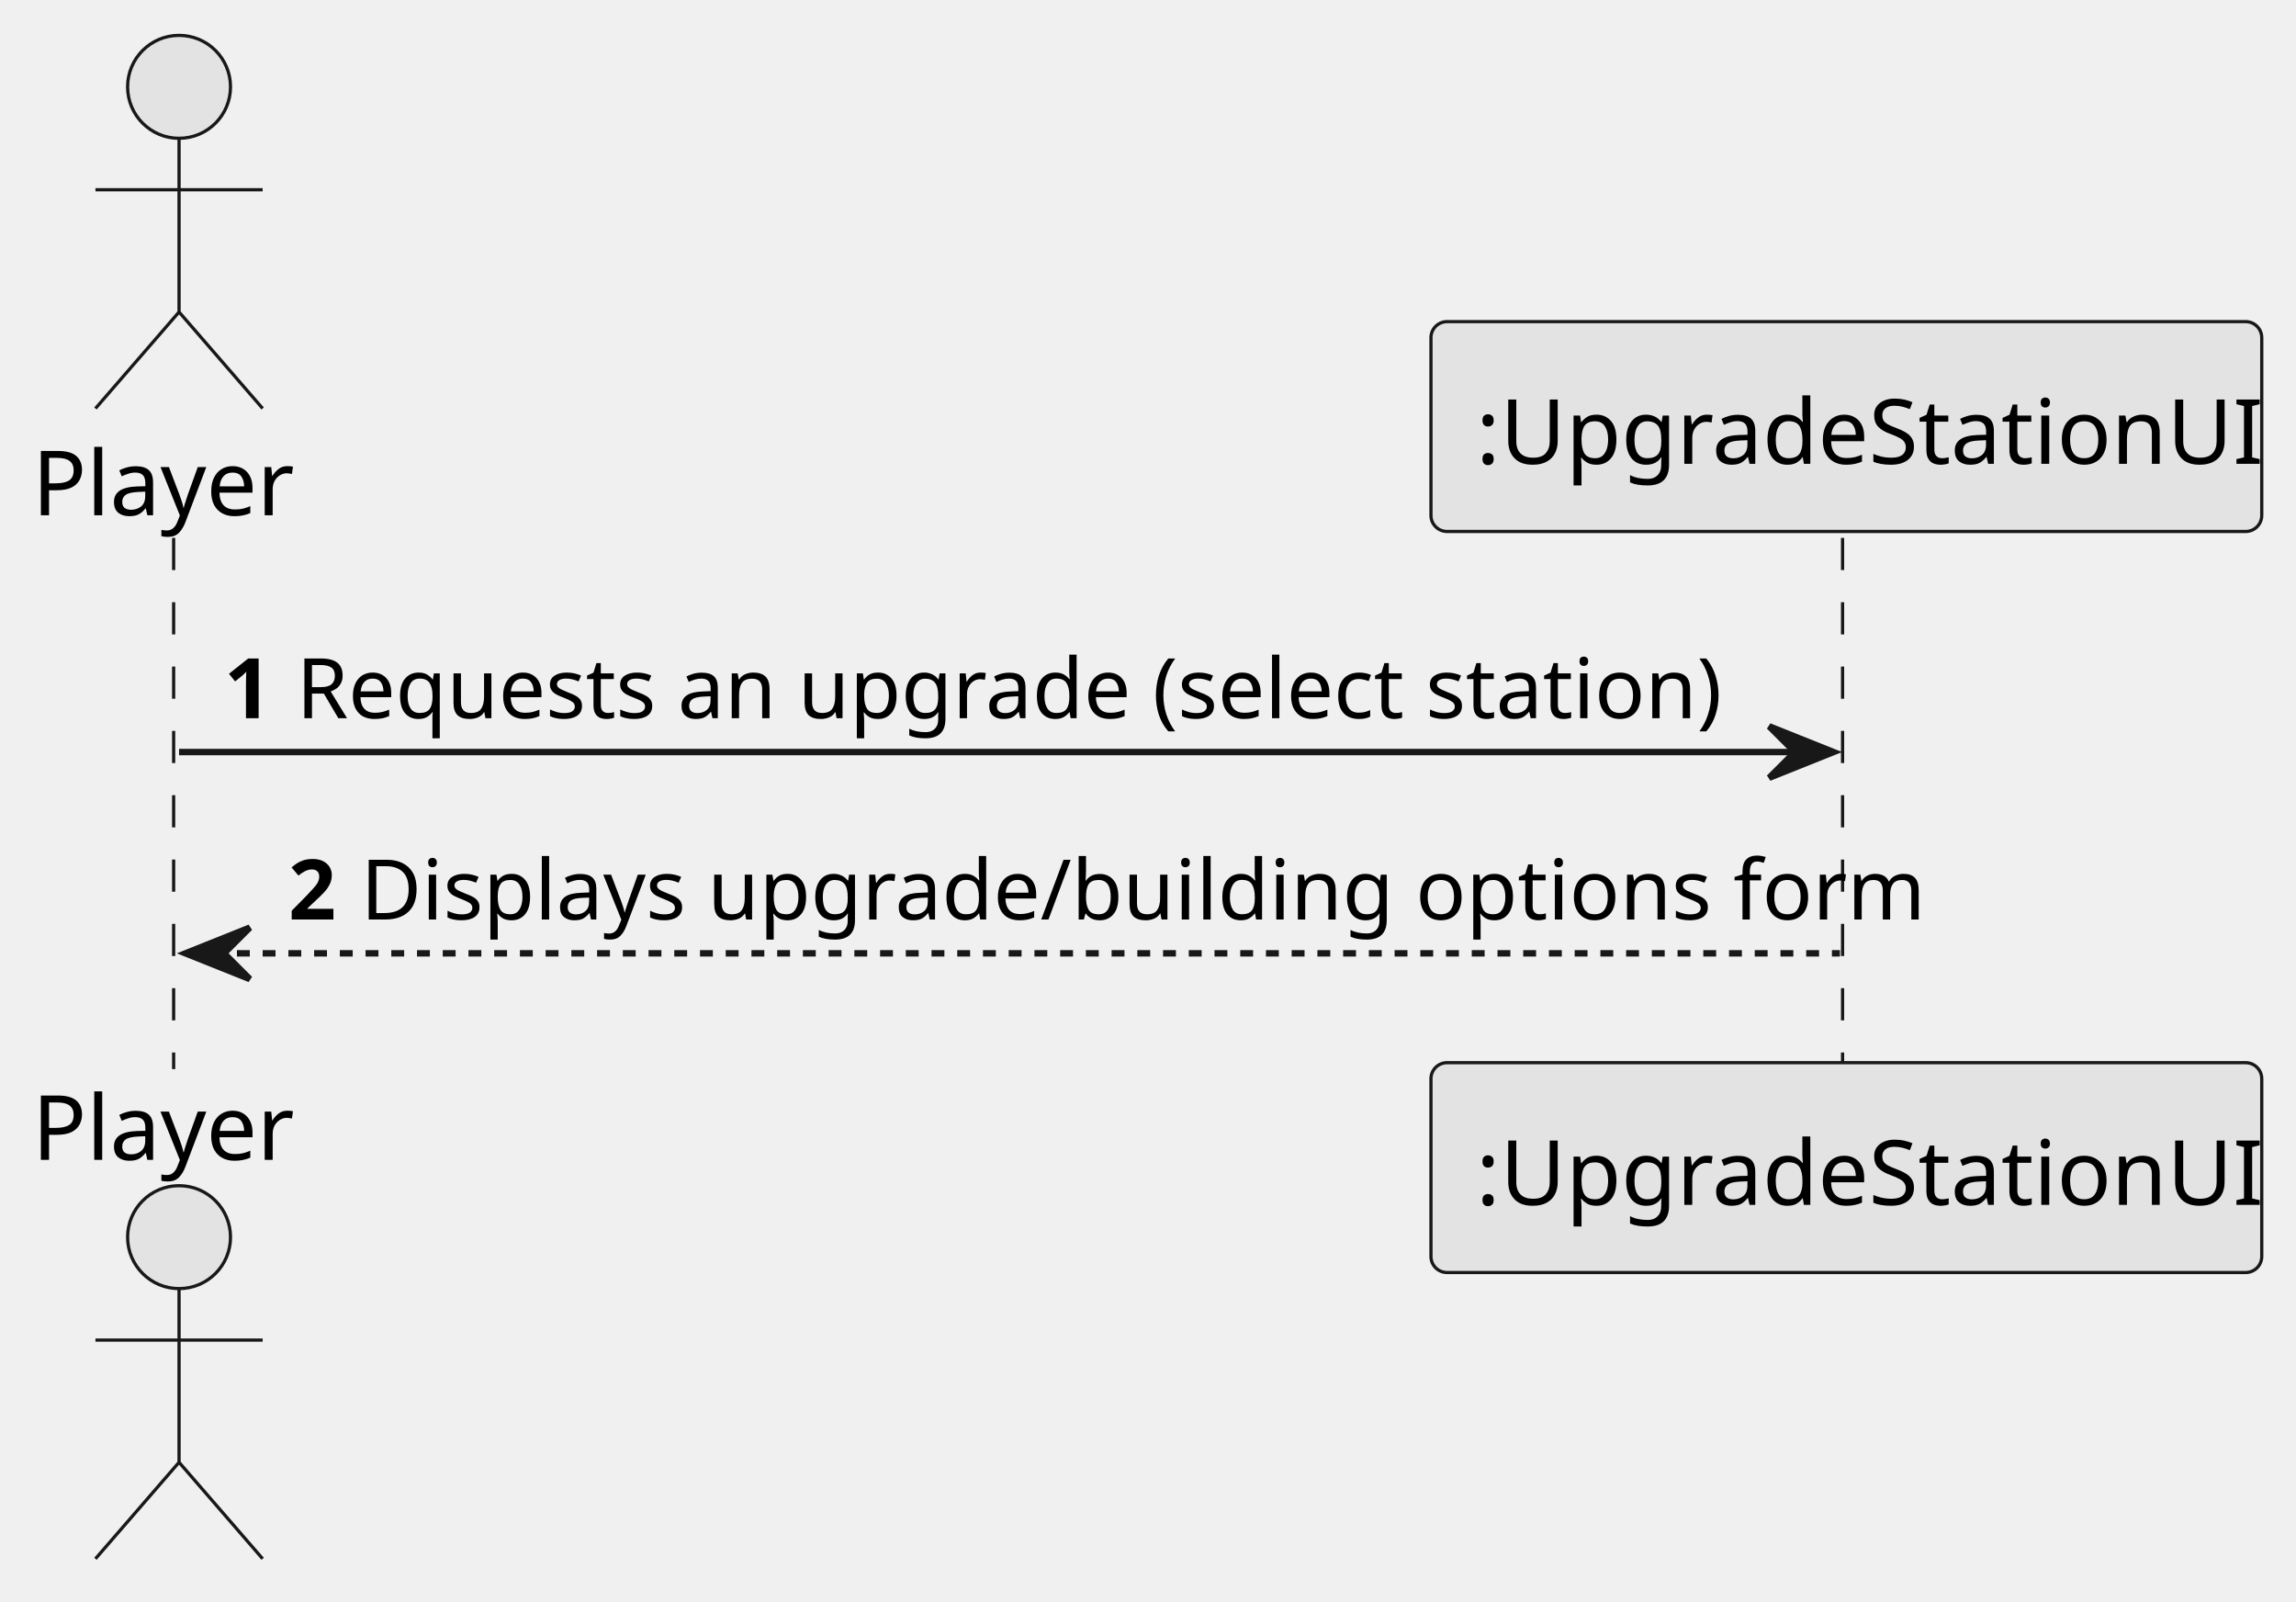
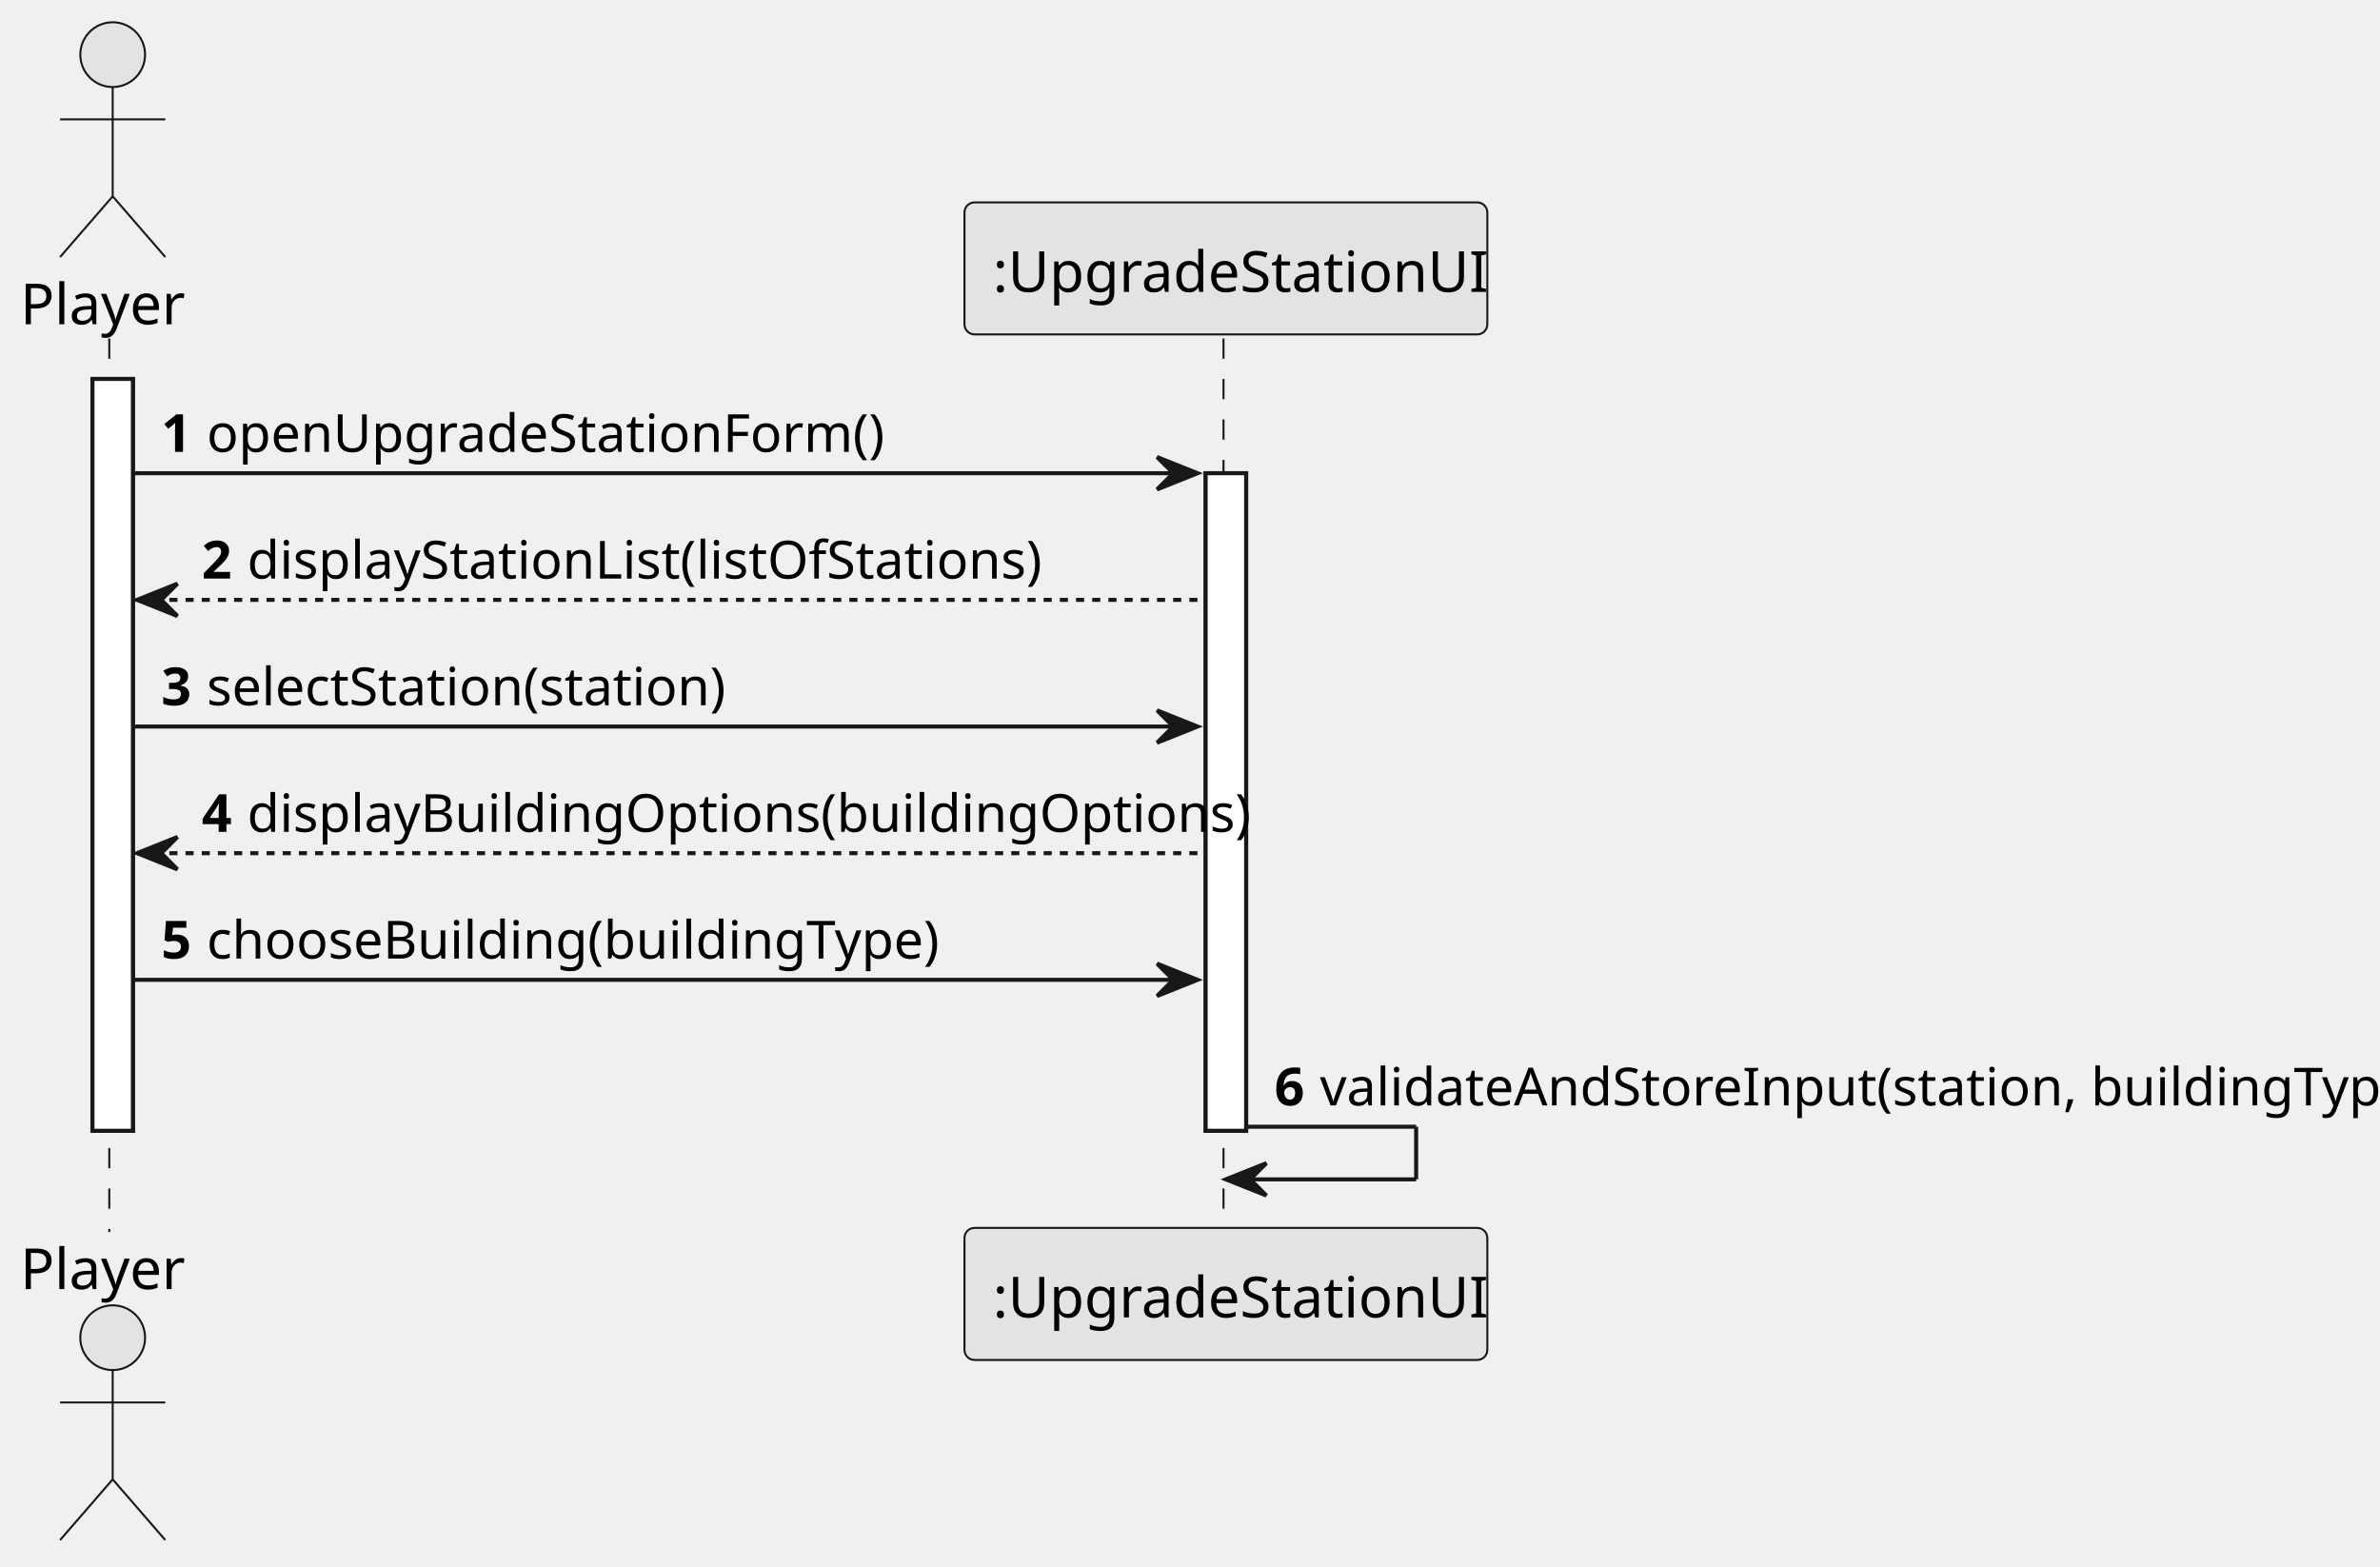
- <svg xmlns="http://www.w3.org/2000/svg" contentStyleType="text/css" height="249px" preserveAspectRatio="none" style="width:357px;height:249px;background:#FFFFFF;" version="1.1" viewBox="0 0 357 249" width="357px" zoomAndPan="magnify">
+ <svg xmlns="http://www.w3.org/2000/svg" contentStyleType="text/css" height="387px" preserveAspectRatio="none" style="width:588px;height:387px;background:#FFFFFF;" version="1.1" viewBox="0 0 588 387" width="588px" zoomAndPan="magnify">
  <defs />
  <g>
-     <line style="stroke:#181818;stroke-width:0.5;stroke-dasharray:5.0,5.0;" x1="27" x2="27" y1="83.621" y2="166.203" />
-     <line style="stroke:#181818;stroke-width:0.5;stroke-dasharray:5.0,5.0;" x1="286.497" x2="286.497" y1="83.621" y2="166.203" />
+     <rect fill="#FFFFFF" height="185.746" style="stroke:#181818;stroke-width:1.0;" width="10" x="22.841" y="93.621" />
+     <rect fill="#FFFFFF" height="162.455" style="stroke:#181818;stroke-width:1.0;" width="10" x="297.869" y="116.912" />
+     <line style="stroke:#181818;stroke-width:0.5;stroke-dasharray:5.0,5.0;" x1="27" x2="27" y1="83.621" y2="304.367" />
+     <line style="stroke:#181818;stroke-width:0.5;stroke-dasharray:5.0,5.0;" x1="302.28" x2="302.28" y1="83.621" y2="304.367" />
    <text fill="#000000" font-family="sans-serif" font-size="14" lengthAdjust="spacing" textLength="39.683" x="5" y="80.107">Player</text>
    <ellipse cx="27.841" cy="13.5" fill="#E3E3E3" rx="8" ry="8" style="stroke:#181818;stroke-width:0.5;" />
    <path d="M27.841,21.5 L27.841,48.5 M14.841,29.5 L40.841,29.5 M27.841,48.5 L14.841,63.5 M27.841,48.5 L40.841,63.5 " fill="none" style="stroke:#181818;stroke-width:0.5;" />
-     <text fill="#000000" font-family="sans-serif" font-size="14" lengthAdjust="spacing" textLength="39.683" x="5" y="180.31">Player</text>
-     <ellipse cx="27.841" cy="192.324" fill="#E3E3E3" rx="8" ry="8" style="stroke:#181818;stroke-width:0.5;" />
-     <path d="M27.841,200.324 L27.841,227.324 M14.841,208.324 L40.841,208.324 M27.841,227.324 L14.841,242.324 M27.841,227.324 L40.841,242.324 " fill="none" style="stroke:#181818;stroke-width:0.5;" />
-     <rect fill="#E3E3E3" height="32.621" rx="2.5" ry="2.5" style="stroke:#181818;stroke-width:0.5;" width="129.179" x="222.497" y="50" />
-     <text fill="#000000" font-family="sans-serif" font-size="14" lengthAdjust="spacing" textLength="115.179" x="229.497" y="72.107">:UpgradeStationUI</text>
-     <rect fill="#E3E3E3" height="32.621" rx="2.5" ry="2.5" style="stroke:#181818;stroke-width:0.5;" width="129.179" x="222.497" y="165.203" />
-     <text fill="#000000" font-family="sans-serif" font-size="14" lengthAdjust="spacing" textLength="115.179" x="229.497" y="187.31">:UpgradeStationUI</text>
-     <polygon fill="#181818" points="275.086,112.912,285.086,116.912,275.086,120.912,279.086,116.912" style="stroke:#181818;stroke-width:1.0;" />
-     <line style="stroke:#181818;stroke-width:1.0;" x1="27.841" x2="281.086" y1="116.912" y2="116.912" />
-     <text fill="#000000" font-family="sans-serif" font-size="13" font-weight="bold" lengthAdjust="spacing" textLength="7.23" x="34.841" y="111.649">1</text>
-     <text fill="#000000" font-family="sans-serif" font-size="13" lengthAdjust="spacing" textLength="212.456" x="46.071" y="111.649">Requests an upgrade (select station)</text>
-     <polygon fill="#181818" points="38.841,144.203,28.841,148.203,38.841,152.203,34.841,148.203" style="stroke:#181818;stroke-width:1.0;" />
-     <line style="stroke:#181818;stroke-width:1.0;stroke-dasharray:2.0,2.0;" x1="32.841" x2="286.086" y1="148.203" y2="148.203" />
-     <text fill="#000000" font-family="sans-serif" font-size="13" font-weight="bold" lengthAdjust="spacing" textLength="7.23" x="44.841" y="142.94">2</text>
-     <text fill="#000000" font-family="sans-serif" font-size="13" lengthAdjust="spacing" textLength="224.015" x="56.071" y="142.94">Displays upgrade/building options form</text>
+     <text fill="#000000" font-family="sans-serif" font-size="14" lengthAdjust="spacing" textLength="39.683" x="5" y="318.475">Player</text>
+     <ellipse cx="27.841" cy="330.488" fill="#E3E3E3" rx="8" ry="8" style="stroke:#181818;stroke-width:0.5;" />
+     <path d="M27.841,338.488 L27.841,365.488 M14.841,346.488 L40.841,346.488 M27.841,365.488 L14.841,380.488 M27.841,365.488 L40.841,380.488 " fill="none" style="stroke:#181818;stroke-width:0.5;" />
+     <rect fill="#E3E3E3" height="32.621" rx="2.5" ry="2.5" style="stroke:#181818;stroke-width:0.5;" width="129.179" x="238.28" y="50" />
+     <text fill="#000000" font-family="sans-serif" font-size="14" lengthAdjust="spacing" textLength="115.179" x="245.28" y="72.107">:UpgradeStationUI</text>
+     <rect fill="#E3E3E3" height="32.621" rx="2.5" ry="2.5" style="stroke:#181818;stroke-width:0.5;" width="129.179" x="238.28" y="303.367" />
+     <text fill="#000000" font-family="sans-serif" font-size="14" lengthAdjust="spacing" textLength="115.179" x="245.28" y="325.475">:UpgradeStationUI</text>
+     <rect fill="#FFFFFF" height="185.746" style="stroke:#181818;stroke-width:1.0;" width="10" x="22.841" y="93.621" />
+     <rect fill="#FFFFFF" height="162.455" style="stroke:#181818;stroke-width:1.0;" width="10" x="297.869" y="116.912" />
+     <polygon fill="#181818" points="285.869,112.912,295.869,116.912,285.869,120.912,289.869,116.912" style="stroke:#181818;stroke-width:1.0;" />
+     <line style="stroke:#181818;stroke-width:1.0;" x1="32.841" x2="291.869" y1="116.912" y2="116.912" />
+     <text fill="#000000" font-family="sans-serif" font-size="13" font-weight="bold" lengthAdjust="spacing" textLength="7.23" x="39.841" y="111.649">1</text>
+     <text fill="#000000" font-family="sans-serif" font-size="13" lengthAdjust="spacing" textLength="158.247" x="51.071" y="111.649">openUpgradeStationForm()</text>
+     <polygon fill="#181818" points="43.841,144.203,33.841,148.203,43.841,152.203,39.841,148.203" style="stroke:#181818;stroke-width:1.0;" />
+     <line style="stroke:#181818;stroke-width:1.0;stroke-dasharray:2.0,2.0;" x1="37.841" x2="296.869" y1="148.203" y2="148.203" />
+     <text fill="#000000" font-family="sans-serif" font-size="13" font-weight="bold" lengthAdjust="spacing" textLength="7.23" x="49.841" y="142.94">2</text>
+     <text fill="#000000" font-family="sans-serif" font-size="13" lengthAdjust="spacing" textLength="186.412" x="61.071" y="142.94">displayStationList(listOfStations)</text>
+     <polygon fill="#181818" points="285.869,175.494,295.869,179.494,285.869,183.494,289.869,179.494" style="stroke:#181818;stroke-width:1.0;" />
+     <line style="stroke:#181818;stroke-width:1.0;" x1="32.841" x2="291.869" y1="179.494" y2="179.494" />
+     <text fill="#000000" font-family="sans-serif" font-size="13" font-weight="bold" lengthAdjust="spacing" textLength="7.23" x="39.841" y="174.231">3</text>
+     <text fill="#000000" font-family="sans-serif" font-size="13" lengthAdjust="spacing" textLength="121.393" x="51.071" y="174.231">selectStation(station)</text>
+     <polygon fill="#181818" points="43.841,206.785,33.841,210.785,43.841,214.785,39.841,210.785" style="stroke:#181818;stroke-width:1.0;" />
+     <line style="stroke:#181818;stroke-width:1.0;stroke-dasharray:2.0,2.0;" x1="37.841" x2="296.869" y1="210.785" y2="210.785" />
+     <text fill="#000000" font-family="sans-serif" font-size="13" font-weight="bold" lengthAdjust="spacing" textLength="7.23" x="49.841" y="205.523">4</text>
+     <text fill="#000000" font-family="sans-serif" font-size="13" lengthAdjust="spacing" textLength="229.798" x="61.071" y="205.523">displayBuildingOptions(buildingOptions)</text>
+     <polygon fill="#181818" points="285.869,238.076,295.869,242.076,285.869,246.076,289.869,242.076" style="stroke:#181818;stroke-width:1.0;" />
+     <line style="stroke:#181818;stroke-width:1.0;" x1="32.841" x2="291.869" y1="242.076" y2="242.076" />
+     <text fill="#000000" font-family="sans-serif" font-size="13" font-weight="bold" lengthAdjust="spacing" textLength="7.23" x="39.841" y="236.814">5</text>
+     <text fill="#000000" font-family="sans-serif" font-size="13" lengthAdjust="spacing" textLength="170.549" x="51.071" y="236.814">chooseBuilding(buildingType)</text>
+     <line style="stroke:#181818;stroke-width:1.0;" x1="307.869" x2="349.869" y1="278.367" y2="278.367" />
+     <line style="stroke:#181818;stroke-width:1.0;" x1="349.869" x2="349.869" y1="278.367" y2="291.367" />
+     <line style="stroke:#181818;stroke-width:1.0;" x1="302.869" x2="349.869" y1="291.367" y2="291.367" />
+     <polygon fill="#181818" points="312.869,287.367,302.869,291.367,312.869,295.367,308.869,291.367" style="stroke:#181818;stroke-width:1.0;" />
+     <text fill="#000000" font-family="sans-serif" font-size="13" font-weight="bold" lengthAdjust="spacing" textLength="7.23" x="314.869" y="273.104">6</text>
+     <text fill="#000000" font-family="sans-serif" font-size="13" lengthAdjust="spacing" textLength="255.823" x="326.099" y="273.104">validateAndStoreInput(station, buildingType)</text>
  </g>
</svg>
